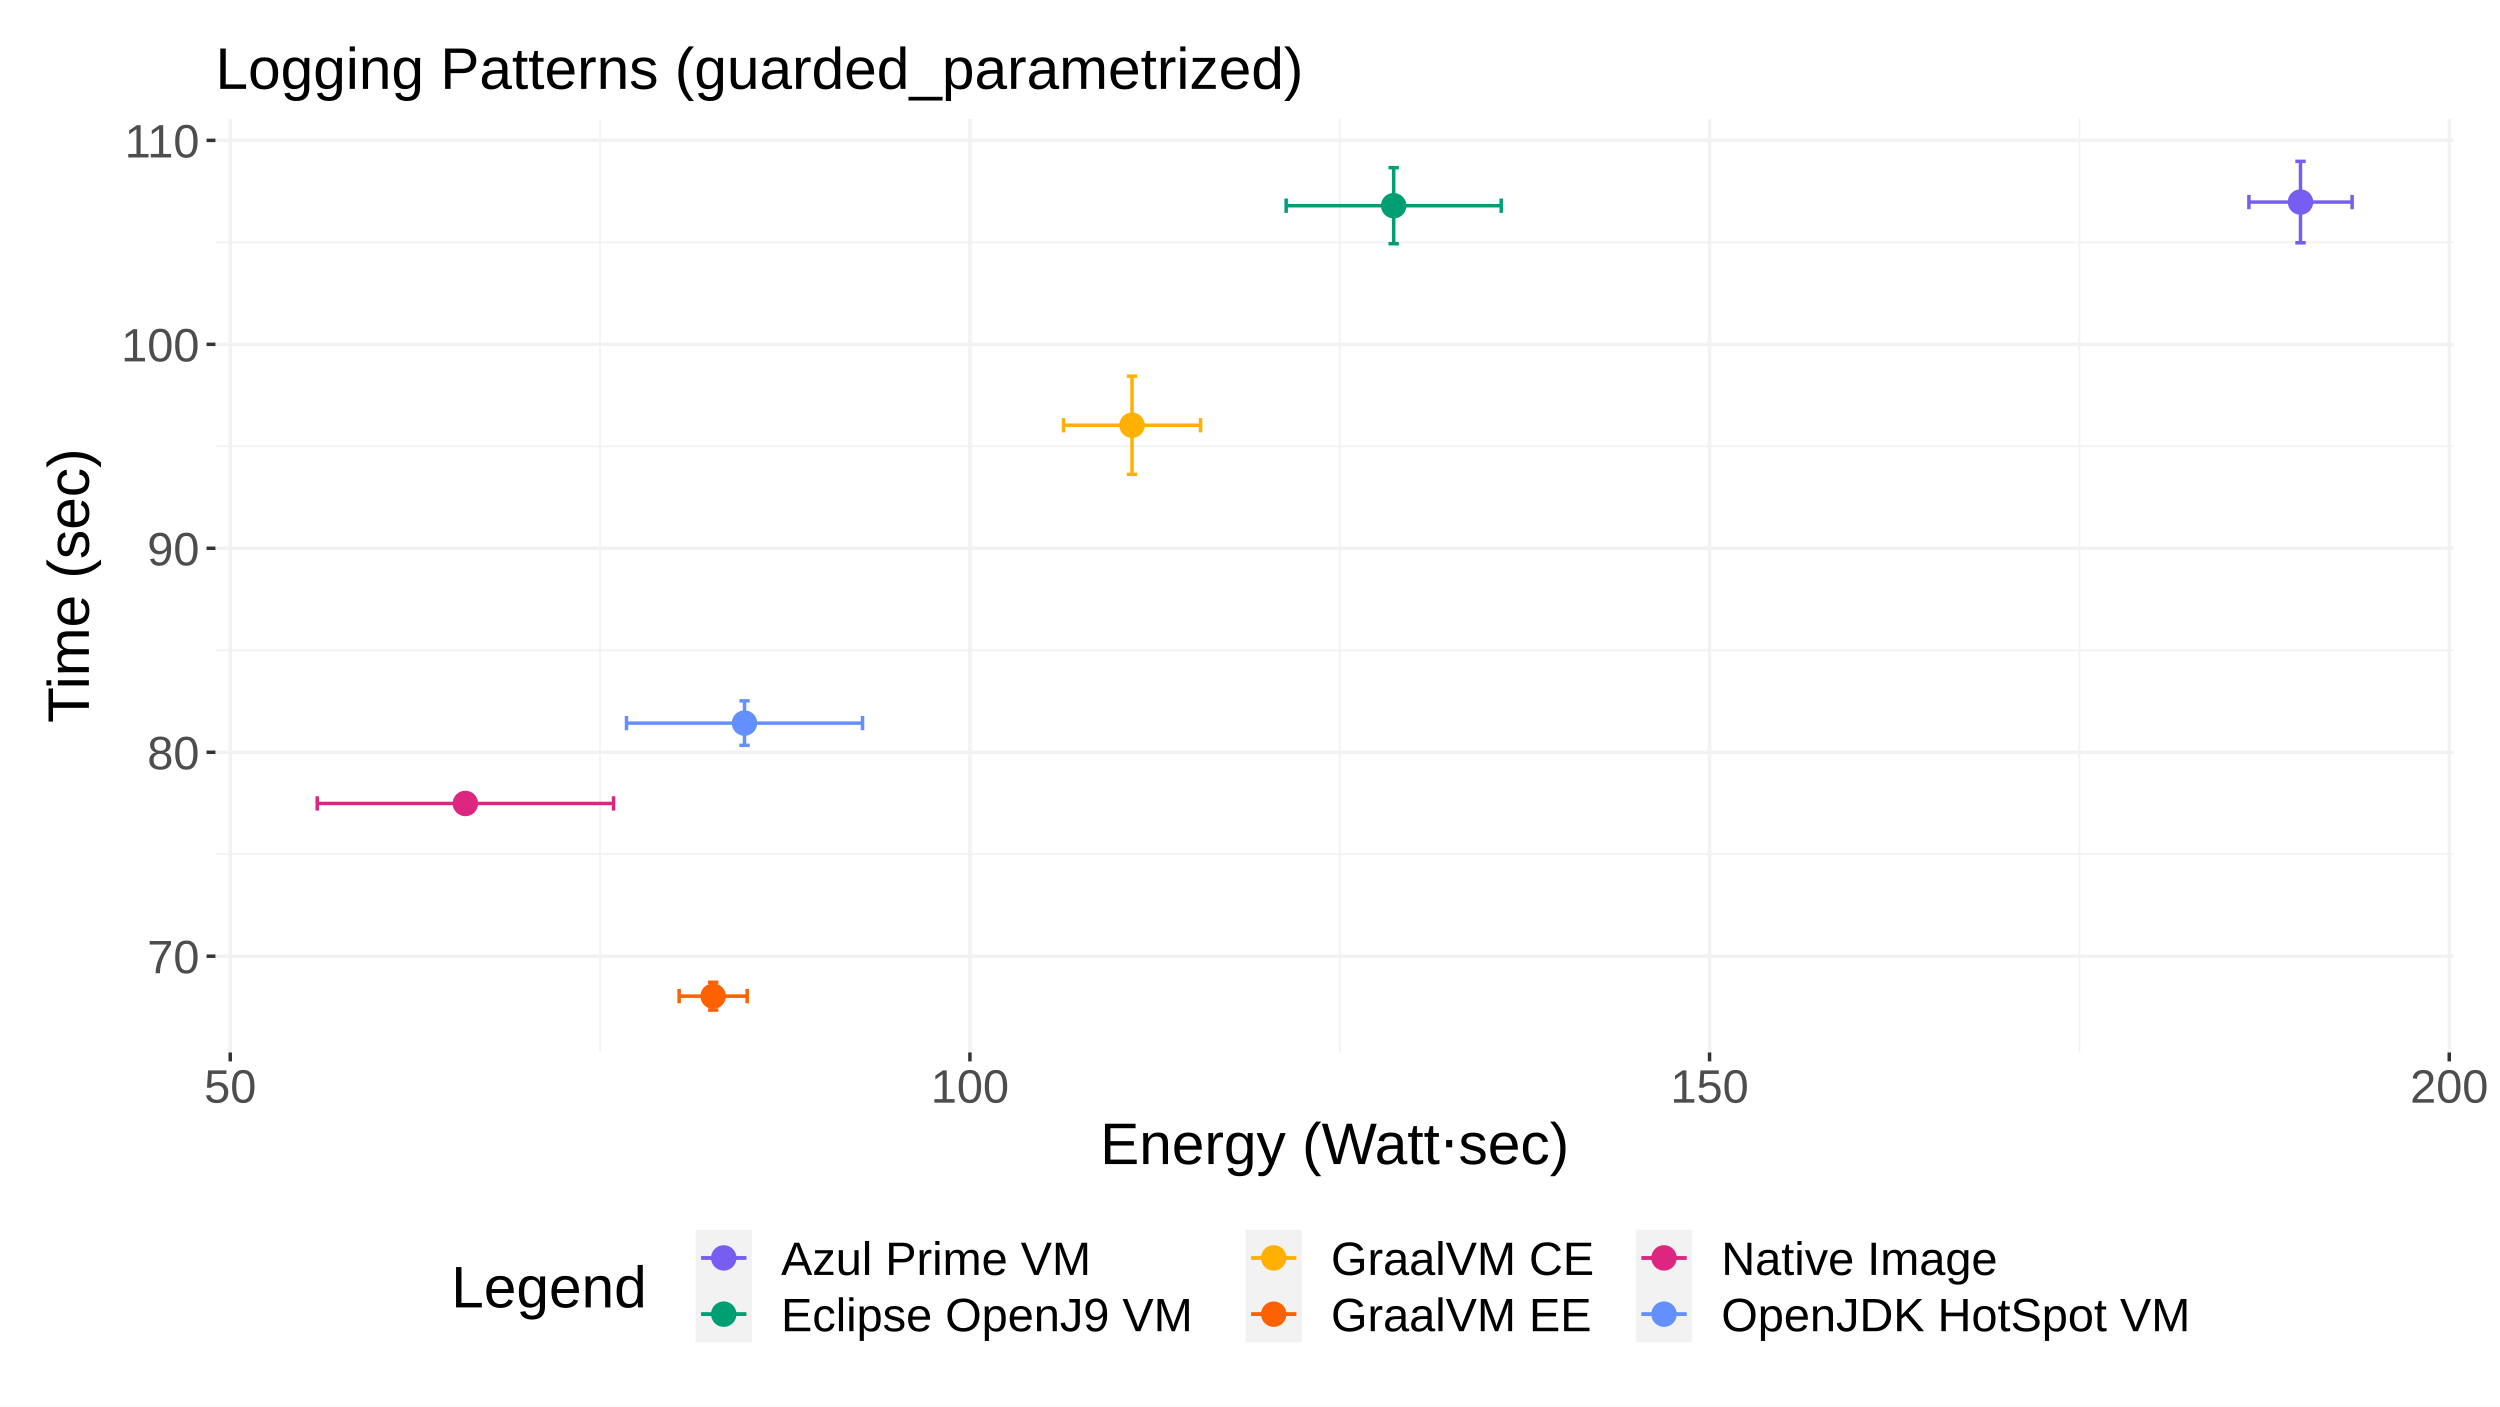
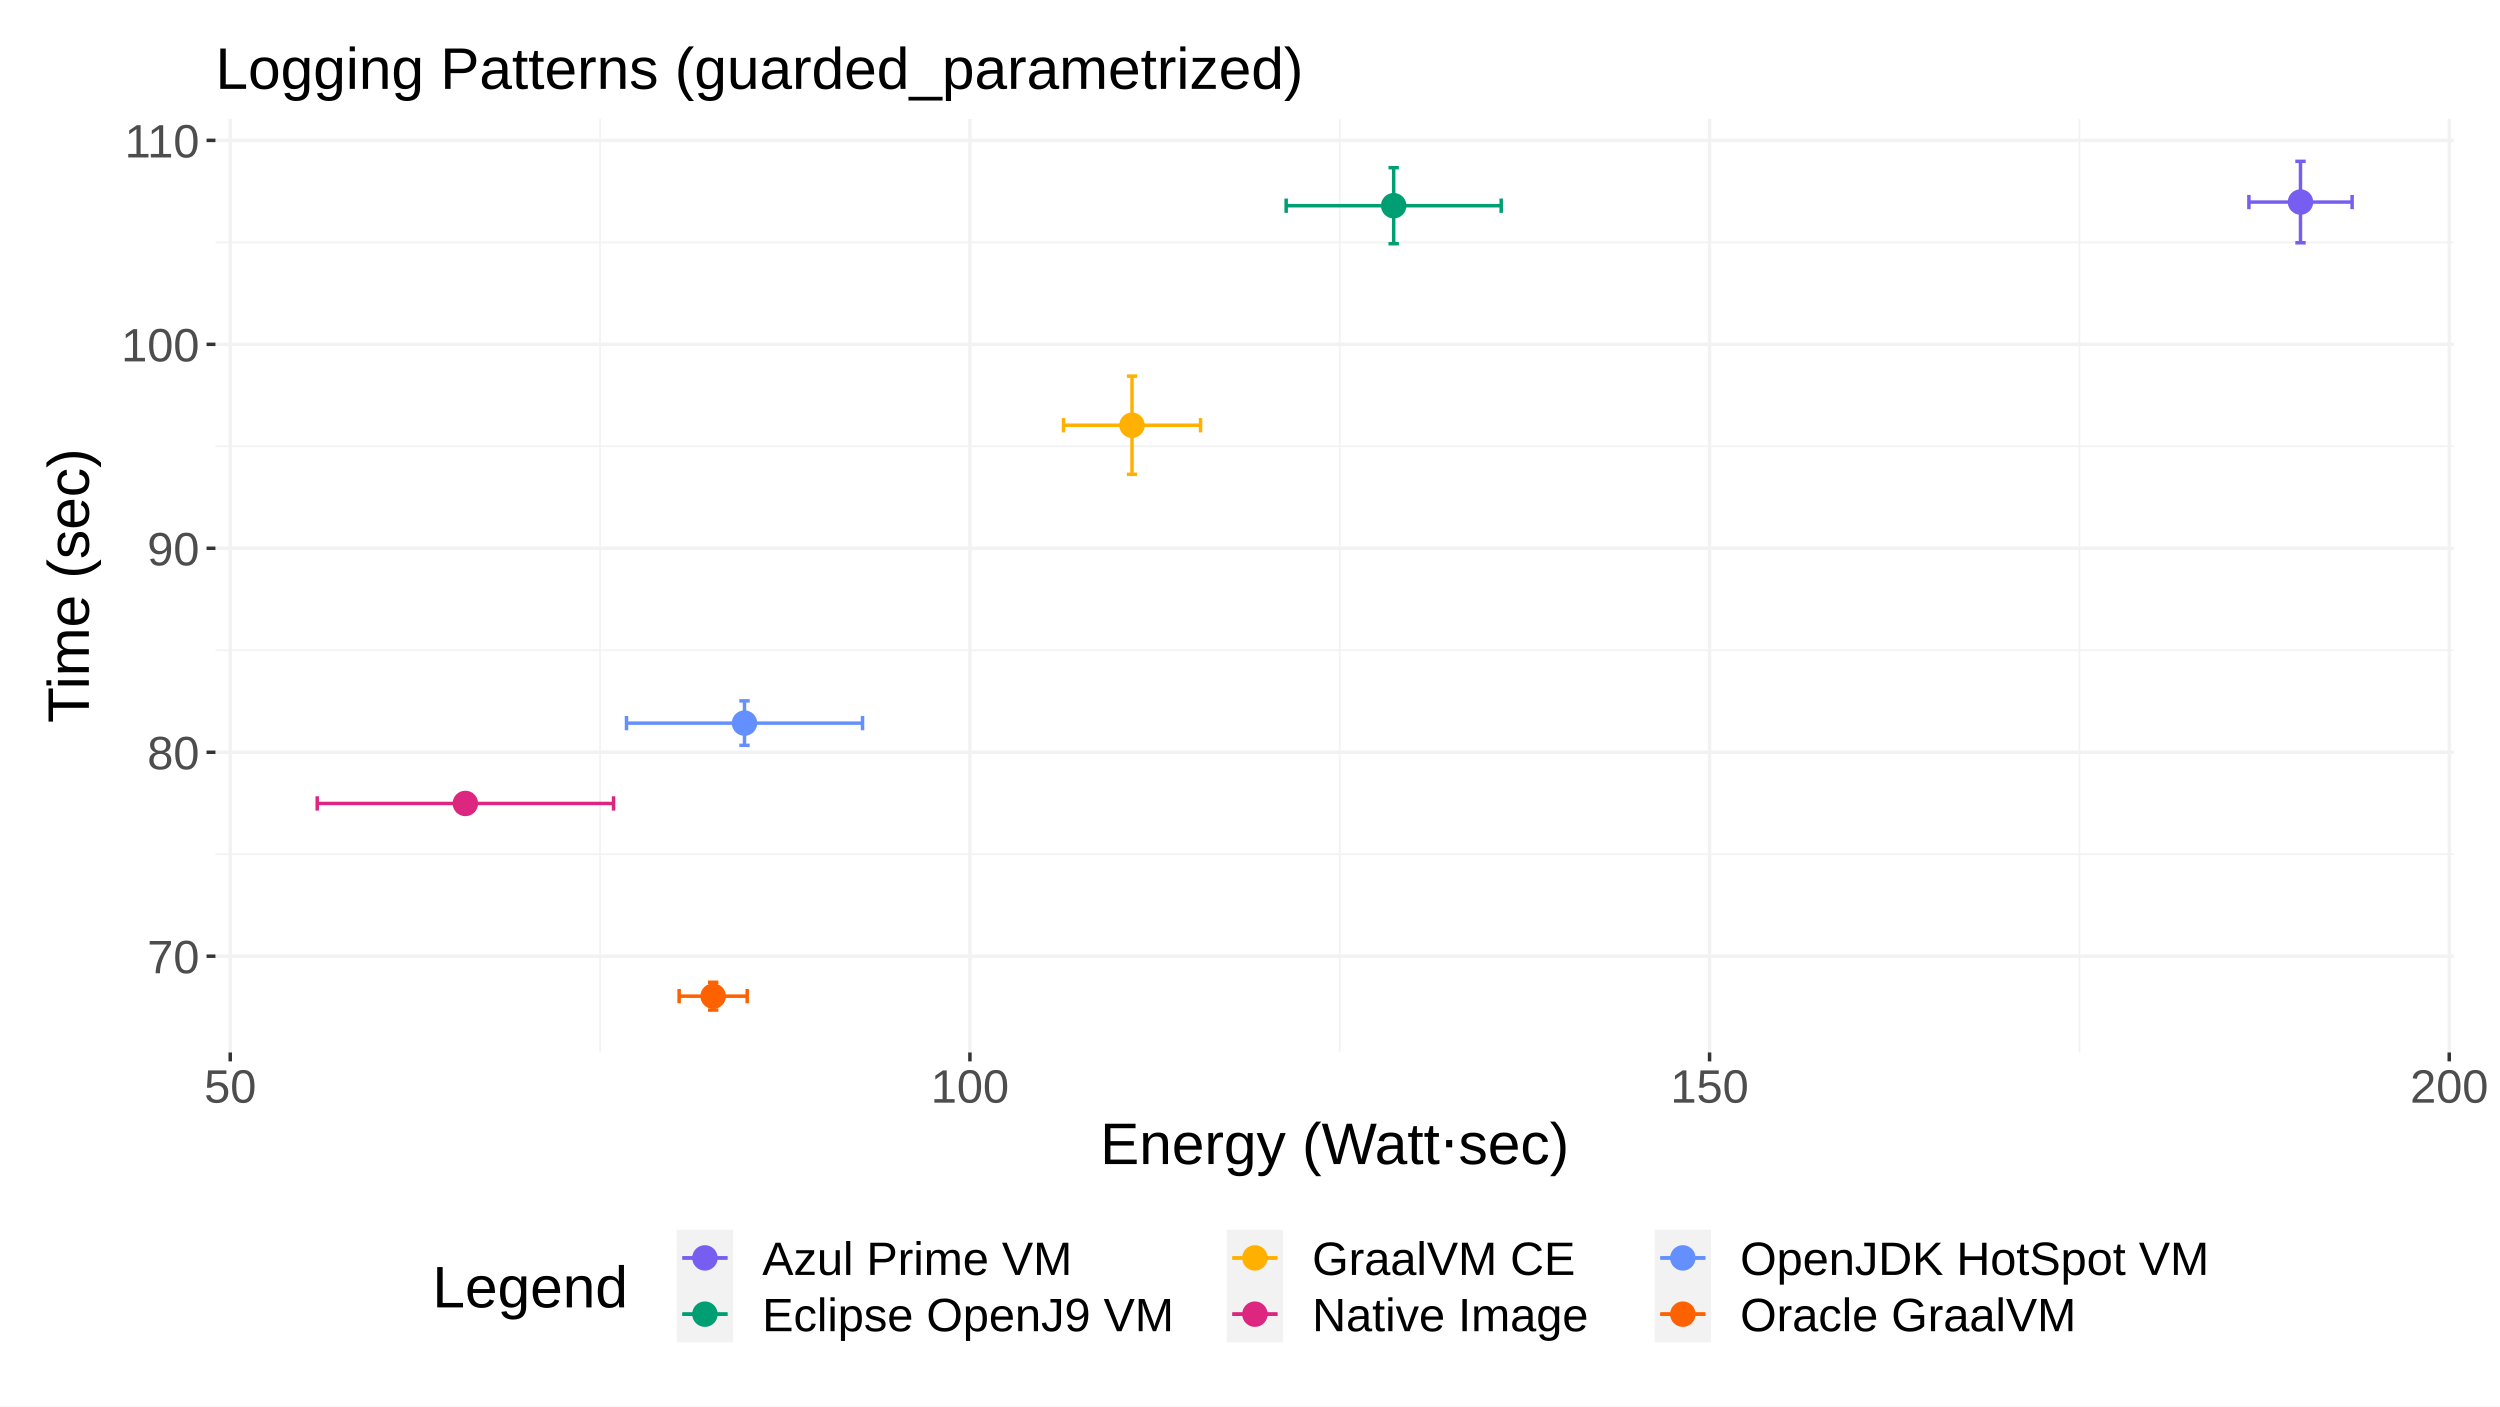
<svg xmlns="http://www.w3.org/2000/svg" class="svglite" width="768.00pt" height="432.00pt" viewBox="0 0 768.00 432.00">
  <defs>
    <style type="text/css">
    .svglite line, .svglite polyline, .svglite polygon, .svglite path, .svglite rect, .svglite circle {
      fill: none;
      stroke: #000000;
      stroke-linecap: round;
      stroke-linejoin: round;
      stroke-miterlimit: 10.00;
    }
    .svglite text {
      white-space: pre;
    }
  </style>
  </defs>
  <rect width="100%" height="100%" style="stroke: none; fill: #FFFFFF;" />
  <defs>
    <clipPath id="cpMC4wMHw3NjguMDB8MC4wMHw0MzIuMDA=">
      <rect x="0.00" y="0.00" width="768.00" height="432.00" />
    </clipPath>
  </defs>
  <g clip-path="url(#cpMC4wMHw3NjguMDB8MC4wMHw0MzIuMDA=)">
    <rect x="0.00" y="0.00" width="768.00" height="432.00" style="stroke-width: 1.07; stroke: #FFFFFF; fill: #FFFFFF;" />
  </g>
  <defs>
    <clipPath id="cpNjYuMTl8NzUzLjgzfDM2LjUyfDMyMy4zMg==">
      <rect x="66.19" y="36.52" width="687.64" height="286.80" />
    </clipPath>
  </defs>
  <g clip-path="url(#cpNjYuMTl8NzUzLjgzfDM2LjUyfDMyMy4zMg==)">
    <rect x="66.19" y="36.52" width="687.64" height="286.80" style="stroke-width: 1.07; stroke: none;" />
    <polyline points="66.19,262.41 753.83,262.41 " style="stroke-width: 0.53; stroke: #F2F2F2; stroke-linecap: butt;" />
    <polyline points="66.19,199.76 753.83,199.76 " style="stroke-width: 0.53; stroke: #F2F2F2; stroke-linecap: butt;" />
    <polyline points="66.19,137.10 753.83,137.10 " style="stroke-width: 0.53; stroke: #F2F2F2; stroke-linecap: butt;" />
    <polyline points="66.19,74.45 753.83,74.45 " style="stroke-width: 0.53; stroke: #F2F2F2; stroke-linecap: butt;" />
    <polyline points="184.34,323.32 184.34,36.52 " style="stroke-width: 0.53; stroke: #F2F2F2; stroke-linecap: butt;" />
    <polyline points="411.57,323.32 411.57,36.52 " style="stroke-width: 0.53; stroke: #F2F2F2; stroke-linecap: butt;" />
    <polyline points="638.80,323.32 638.80,36.52 " style="stroke-width: 0.53; stroke: #F2F2F2; stroke-linecap: butt;" />
    <polyline points="66.19,293.74 753.83,293.74 " style="stroke-width: 1.07; stroke: #F2F2F2; stroke-linecap: butt;" />
    <polyline points="66.19,231.09 753.83,231.09 " style="stroke-width: 1.07; stroke: #F2F2F2; stroke-linecap: butt;" />
    <polyline points="66.19,168.43 753.83,168.43 " style="stroke-width: 1.07; stroke: #F2F2F2; stroke-linecap: butt;" />
    <polyline points="66.19,105.78 753.83,105.78 " style="stroke-width: 1.07; stroke: #F2F2F2; stroke-linecap: butt;" />
    <polyline points="66.19,43.12 753.83,43.12 " style="stroke-width: 1.07; stroke: #F2F2F2; stroke-linecap: butt;" />
    <polyline points="70.73,323.32 70.73,36.52 " style="stroke-width: 1.07; stroke: #F2F2F2; stroke-linecap: butt;" />
    <polyline points="297.96,323.32 297.96,36.52 " style="stroke-width: 1.07; stroke: #F2F2F2; stroke-linecap: butt;" />
    <polyline points="525.18,323.32 525.18,36.52 " style="stroke-width: 1.07; stroke: #F2F2F2; stroke-linecap: butt;" />
    <polyline points="752.41,323.32 752.41,36.52 " style="stroke-width: 1.07; stroke: #F2F2F2; stroke-linecap: butt;" />
    <circle cx="706.71" cy="62.07" r="3.56" style="stroke-width: 0.71; stroke: #785EF0; fill: #785EF0;" />
    <circle cx="428.14" cy="63.19" r="3.56" style="stroke-width: 0.71; stroke: #009E73; fill: #009E73;" />
    <circle cx="347.76" cy="130.63" r="3.56" style="stroke-width: 0.71; stroke: #FFB000; fill: #FFB000;" />
    <circle cx="219.08" cy="306.02" r="3.56" style="stroke-width: 0.71; stroke: #FE6100; fill: #FE6100;" />
    <circle cx="142.96" cy="246.82" r="3.56" style="stroke-width: 0.71; stroke: #DC267F; fill: #DC267F;" />
    <circle cx="228.71" cy="222.14" r="3.56" style="stroke-width: 0.71; stroke: #648FFF; fill: #648FFF;" />
    <polyline points="722.57,64.26 722.57,59.88 " style="stroke-width: 1.07; stroke: #785EF0; stroke-linecap: butt;" />
    <polyline points="722.57,62.07 690.86,62.07 " style="stroke-width: 1.07; stroke: #785EF0; stroke-linecap: butt;" />
    <polyline points="690.86,64.26 690.86,59.88 " style="stroke-width: 1.07; stroke: #785EF0; stroke-linecap: butt;" />
    <polyline points="461.17,65.39 461.17,61.00 " style="stroke-width: 1.07; stroke: #009E73; stroke-linecap: butt;" />
    <polyline points="461.17,63.19 395.11,63.19 " style="stroke-width: 1.07; stroke: #009E73; stroke-linecap: butt;" />
    <polyline points="395.11,65.39 395.11,61.00 " style="stroke-width: 1.07; stroke: #009E73; stroke-linecap: butt;" />
    <polyline points="368.81,132.83 368.81,128.44 " style="stroke-width: 1.07; stroke: #FFB000; stroke-linecap: butt;" />
    <polyline points="368.81,130.63 326.71,130.63 " style="stroke-width: 1.07; stroke: #FFB000; stroke-linecap: butt;" />
    <polyline points="326.71,132.83 326.71,128.44 " style="stroke-width: 1.07; stroke: #FFB000; stroke-linecap: butt;" />
    <polyline points="229.54,308.21 229.54,303.83 " style="stroke-width: 1.07; stroke: #FE6100; stroke-linecap: butt;" />
    <polyline points="229.54,306.02 208.63,306.02 " style="stroke-width: 1.07; stroke: #FE6100; stroke-linecap: butt;" />
    <polyline points="208.63,308.21 208.63,303.83 " style="stroke-width: 1.07; stroke: #FE6100; stroke-linecap: butt;" />
    <polyline points="188.48,249.01 188.48,244.62 " style="stroke-width: 1.07; stroke: #DC267F; stroke-linecap: butt;" />
    <polyline points="188.48,246.82 97.45,246.82 " style="stroke-width: 1.07; stroke: #DC267F; stroke-linecap: butt;" />
    <polyline points="97.45,249.01 97.45,244.62 " style="stroke-width: 1.07; stroke: #DC267F; stroke-linecap: butt;" />
    <polyline points="264.97,224.33 264.97,219.95 " style="stroke-width: 1.07; stroke: #648FFF; stroke-linecap: butt;" />
    <polyline points="264.97,222.14 192.46,222.14 " style="stroke-width: 1.07; stroke: #648FFF; stroke-linecap: butt;" />
    <polyline points="192.46,224.33 192.46,219.95 " style="stroke-width: 1.07; stroke: #648FFF; stroke-linecap: butt;" />
    <polyline points="705.12,49.56 708.31,49.56 " style="stroke-width: 1.07; stroke: #785EF0; stroke-linecap: butt;" />
    <polyline points="706.71,49.56 706.71,74.58 " style="stroke-width: 1.07; stroke: #785EF0; stroke-linecap: butt;" />
    <polyline points="705.12,74.58 708.31,74.58 " style="stroke-width: 1.07; stroke: #785EF0; stroke-linecap: butt;" />
    <polyline points="426.55,51.50 429.73,51.50 " style="stroke-width: 1.07; stroke: #009E73; stroke-linecap: butt;" />
    <polyline points="428.14,51.50 428.14,74.88 " style="stroke-width: 1.07; stroke: #009E73; stroke-linecap: butt;" />
    <polyline points="426.55,74.88 429.73,74.88 " style="stroke-width: 1.07; stroke: #009E73; stroke-linecap: butt;" />
    <polyline points="346.17,115.55 349.35,115.55 " style="stroke-width: 1.07; stroke: #FFB000; stroke-linecap: butt;" />
    <polyline points="347.76,115.55 347.76,145.72 " style="stroke-width: 1.07; stroke: #FFB000; stroke-linecap: butt;" />
    <polyline points="346.17,145.72 349.35,145.72 " style="stroke-width: 1.07; stroke: #FFB000; stroke-linecap: butt;" />
    <polyline points="217.49,301.75 220.68,301.75 " style="stroke-width: 1.07; stroke: #FE6100; stroke-linecap: butt;" />
    <polyline points="219.08,301.75 219.08,310.29 " style="stroke-width: 1.07; stroke: #FE6100; stroke-linecap: butt;" />
    <polyline points="217.49,310.29 220.68,310.29 " style="stroke-width: 1.07; stroke: #FE6100; stroke-linecap: butt;" />
    <polyline points="141.37,246.14 144.55,246.14 " style="stroke-width: 1.07; stroke: #DC267F; stroke-linecap: butt;" />
    <polyline points="142.96,246.14 142.96,247.49 " style="stroke-width: 1.07; stroke: #DC267F; stroke-linecap: butt;" />
    <polyline points="141.37,247.49 144.55,247.49 " style="stroke-width: 1.07; stroke: #DC267F; stroke-linecap: butt;" />
    <polyline points="227.12,215.31 230.31,215.31 " style="stroke-width: 1.07; stroke: #648FFF; stroke-linecap: butt;" />
    <polyline points="228.71,215.31 228.71,228.97 " style="stroke-width: 1.07; stroke: #648FFF; stroke-linecap: butt;" />
    <polyline points="227.12,228.97 230.31,228.97 " style="stroke-width: 1.07; stroke: #648FFF; stroke-linecap: butt;" />
  </g>
  <g clip-path="url(#cpMC4wMHw3NjguMDB8MC4wMHw0MzIuMDA=)">
    <text x="61.26" y="298.98" text-anchor="end" style="font-size: 14.40px;fill: #4D4D4D; font-family: &quot;Liberation Sans&quot;;" textLength="18.32px" lengthAdjust="spacingAndGlyphs">70</text>
    <text x="61.26" y="236.33" text-anchor="end" style="font-size: 14.40px;fill: #4D4D4D; font-family: &quot;Liberation Sans&quot;;" textLength="18.32px" lengthAdjust="spacingAndGlyphs">80</text>
    <text x="61.26" y="173.68" text-anchor="end" style="font-size: 14.40px;fill: #4D4D4D; font-family: &quot;Liberation Sans&quot;;" textLength="18.32px" lengthAdjust="spacingAndGlyphs">90</text>
    <text x="61.26" y="111.02" text-anchor="end" style="font-size: 14.40px;fill: #4D4D4D; font-family: &quot;Liberation Sans&quot;;" textLength="27.48px" lengthAdjust="spacingAndGlyphs">100</text>
    <text x="61.26" y="48.37" text-anchor="end" style="font-size: 14.40px;fill: #4D4D4D; font-family: &quot;Liberation Sans&quot;;" textLength="27.48px" lengthAdjust="spacingAndGlyphs">110</text>
    <polyline points="63.45,293.74 66.19,293.74 " style="stroke-width: 1.07; stroke: #333333; stroke-linecap: butt;" />
    <polyline points="63.45,231.09 66.19,231.09 " style="stroke-width: 1.07; stroke: #333333; stroke-linecap: butt;" />
    <polyline points="63.45,168.43 66.19,168.43 " style="stroke-width: 1.07; stroke: #333333; stroke-linecap: butt;" />
    <polyline points="63.45,105.78 66.19,105.78 " style="stroke-width: 1.07; stroke: #333333; stroke-linecap: butt;" />
    <polyline points="63.45,43.12 66.19,43.12 " style="stroke-width: 1.07; stroke: #333333; stroke-linecap: butt;" />
    <polyline points="70.73,326.06 70.73,323.32 " style="stroke-width: 1.07; stroke: #333333; stroke-linecap: butt;" />
    <polyline points="297.96,326.06 297.96,323.32 " style="stroke-width: 1.07; stroke: #333333; stroke-linecap: butt;" />
    <polyline points="525.18,326.06 525.18,323.32 " style="stroke-width: 1.07; stroke: #333333; stroke-linecap: butt;" />
    <polyline points="752.41,326.06 752.41,323.32 " style="stroke-width: 1.07; stroke: #333333; stroke-linecap: butt;" />
    <text x="70.73" y="338.74" text-anchor="middle" style="font-size: 14.40px;fill: #4D4D4D; font-family: &quot;Liberation Sans&quot;;" textLength="18.32px" lengthAdjust="spacingAndGlyphs">50</text>
    <text x="297.96" y="338.74" text-anchor="middle" style="font-size: 14.40px;fill: #4D4D4D; font-family: &quot;Liberation Sans&quot;;" textLength="27.48px" lengthAdjust="spacingAndGlyphs">100</text>
    <text x="525.18" y="338.74" text-anchor="middle" style="font-size: 14.40px;fill: #4D4D4D; font-family: &quot;Liberation Sans&quot;;" textLength="27.48px" lengthAdjust="spacingAndGlyphs">150</text>
    <text x="752.41" y="338.74" text-anchor="middle" style="font-size: 14.40px;fill: #4D4D4D; font-family: &quot;Liberation Sans&quot;;" textLength="27.48px" lengthAdjust="spacingAndGlyphs">200</text>
    <text x="410.01" y="357.60" text-anchor="middle" style="font-size: 18.00px; font-family: &quot;Liberation Sans&quot;;" textLength="160.65px" lengthAdjust="spacingAndGlyphs">Energy (Watt⋅sec)</text>
    <text transform="translate(27.30,179.92) rotate(-90)" text-anchor="middle" style="font-size: 18.00px; font-family: &quot;Liberation Sans&quot;;" textLength="94.16px" lengthAdjust="spacingAndGlyphs">Time (sec)</text>
-     <rect x="133.13" y="372.31" width="553.75" height="45.52" style="stroke-width: 1.07; stroke: none; fill: #FFFFFF;" />
-     <text x="138.61" y="401.63" style="font-size: 18.00px; font-family: &quot;Liberation Sans&quot;;" textLength="66.12px" lengthAdjust="spacingAndGlyphs">Legend</text>
-     <rect x="213.70" y="377.79" width="17.28" height="17.28" style="stroke-width: 1.07; stroke: none; fill: #F2F2F2;" />
-     <circle cx="222.34" cy="386.43" r="3.56" style="stroke-width: 0.71; stroke: #785EF0; fill: #785EF0;" />
-     <line x1="215.42" y1="386.43" x2="229.25" y2="386.43" style="stroke-width: 1.07; stroke: #785EF0; stroke-linecap: butt;" />
-     <line x1="215.42" y1="386.43" x2="229.25" y2="386.43" style="stroke-width: 1.07; stroke: #785EF0; stroke-linecap: butt;" />
-     <rect x="213.70" y="395.07" width="17.28" height="17.28" style="stroke-width: 1.07; stroke: none; fill: #F2F2F2;" />
-     <circle cx="222.34" cy="403.71" r="3.56" style="stroke-width: 0.71; stroke: #009E73; fill: #009E73;" />
-     <line x1="215.42" y1="403.71" x2="229.25" y2="403.71" style="stroke-width: 1.07; stroke: #009E73; stroke-linecap: butt;" />
-     <line x1="215.42" y1="403.71" x2="229.25" y2="403.71" style="stroke-width: 1.07; stroke: #009E73; stroke-linecap: butt;" />
-     <rect x="382.65" y="377.79" width="17.28" height="17.28" style="stroke-width: 1.07; stroke: none; fill: #F2F2F2;" />
-     <circle cx="391.29" cy="386.43" r="3.56" style="stroke-width: 0.71; stroke: #FFB000; fill: #FFB000;" />
-     <line x1="384.38" y1="386.43" x2="398.20" y2="386.43" style="stroke-width: 1.07; stroke: #FFB000; stroke-linecap: butt;" />
-     <line x1="384.38" y1="386.43" x2="398.20" y2="386.43" style="stroke-width: 1.07; stroke: #FFB000; stroke-linecap: butt;" />
-     <rect x="382.65" y="395.07" width="17.28" height="17.28" style="stroke-width: 1.07; stroke: none; fill: #F2F2F2;" />
-     <circle cx="391.29" cy="403.71" r="3.56" style="stroke-width: 0.71; stroke: #FE6100; fill: #FE6100;" />
-     <line x1="384.38" y1="403.71" x2="398.20" y2="403.71" style="stroke-width: 1.07; stroke: #FE6100; stroke-linecap: butt;" />
-     <line x1="384.38" y1="403.71" x2="398.20" y2="403.71" style="stroke-width: 1.07; stroke: #FE6100; stroke-linecap: butt;" />
-     <rect x="502.55" y="377.79" width="17.28" height="17.28" style="stroke-width: 1.07; stroke: none; fill: #F2F2F2;" />
-     <circle cx="511.19" cy="386.43" r="3.56" style="stroke-width: 0.71; stroke: #DC267F; fill: #DC267F;" />
-     <line x1="504.28" y1="386.43" x2="518.10" y2="386.43" style="stroke-width: 1.07; stroke: #DC267F; stroke-linecap: butt;" />
-     <line x1="504.28" y1="386.43" x2="518.10" y2="386.43" style="stroke-width: 1.07; stroke: #DC267F; stroke-linecap: butt;" />
-     <rect x="502.55" y="395.07" width="17.28" height="17.28" style="stroke-width: 1.07; stroke: none; fill: #F2F2F2;" />
-     <circle cx="511.19" cy="403.71" r="3.56" style="stroke-width: 0.71; stroke: #648FFF; fill: #648FFF;" />
-     <line x1="504.28" y1="403.71" x2="518.10" y2="403.71" style="stroke-width: 1.07; stroke: #648FFF; stroke-linecap: butt;" />
-     <line x1="504.28" y1="403.71" x2="518.10" y2="403.71" style="stroke-width: 1.07; stroke: #648FFF; stroke-linecap: butt;" />
-     <text x="239.94" y="391.67" style="font-size: 14.40px; font-family: &quot;Liberation Sans&quot;;" textLength="103.13px" lengthAdjust="spacingAndGlyphs">Azul Prime VM</text>
-     <text x="239.94" y="408.95" style="font-size: 14.40px; font-family: &quot;Liberation Sans&quot;;" textLength="133.74px" lengthAdjust="spacingAndGlyphs">Eclipse OpenJ9 VM</text>
-     <text x="408.89" y="391.67" style="font-size: 14.40px; font-family: &quot;Liberation Sans&quot;;" textLength="84.69px" lengthAdjust="spacingAndGlyphs">GraalVM CE</text>
-     <text x="408.89" y="408.95" style="font-size: 14.40px; font-family: &quot;Liberation Sans&quot;;" textLength="83.73px" lengthAdjust="spacingAndGlyphs">GraalVM EE</text>
-     <text x="528.79" y="391.67" style="font-size: 14.40px; font-family: &quot;Liberation Sans&quot;;" textLength="96.25px" lengthAdjust="spacingAndGlyphs">Native Image</text>
-     <text x="528.79" y="408.95" style="font-size: 14.40px; font-family: &quot;Liberation Sans&quot;;" textLength="152.61px" lengthAdjust="spacingAndGlyphs">OpenJDK HotSpot VM</text>
+     <rect x="127.35" y="372.31" width="565.32" height="45.52" style="stroke-width: 1.07; stroke: none; fill: #FFFFFF;" />
+     <text x="132.83" y="401.63" style="font-size: 18.00px; font-family: &quot;Liberation Sans&quot;;" textLength="66.12px" lengthAdjust="spacingAndGlyphs">Legend</text>
+     <rect x="207.91" y="377.79" width="17.28" height="17.28" style="stroke-width: 1.07; stroke: none; fill: #F2F2F2;" />
+     <circle cx="216.55" cy="386.43" r="3.56" style="stroke-width: 0.71; stroke: #785EF0; fill: #785EF0;" />
+     <line x1="209.64" y1="386.43" x2="223.47" y2="386.43" style="stroke-width: 1.07; stroke: #785EF0; stroke-linecap: butt;" />
+     <line x1="209.64" y1="386.43" x2="223.47" y2="386.43" style="stroke-width: 1.07; stroke: #785EF0; stroke-linecap: butt;" />
+     <rect x="207.91" y="395.07" width="17.28" height="17.28" style="stroke-width: 1.07; stroke: none; fill: #F2F2F2;" />
+     <circle cx="216.55" cy="403.71" r="3.56" style="stroke-width: 0.71; stroke: #009E73; fill: #009E73;" />
+     <line x1="209.64" y1="403.71" x2="223.47" y2="403.71" style="stroke-width: 1.07; stroke: #009E73; stroke-linecap: butt;" />
+     <line x1="209.64" y1="403.71" x2="223.47" y2="403.71" style="stroke-width: 1.07; stroke: #009E73; stroke-linecap: butt;" />
+     <rect x="376.87" y="377.79" width="17.28" height="17.28" style="stroke-width: 1.07; stroke: none; fill: #F2F2F2;" />
+     <circle cx="385.51" cy="386.43" r="3.56" style="stroke-width: 0.71; stroke: #FFB000; fill: #FFB000;" />
+     <line x1="378.59" y1="386.43" x2="392.42" y2="386.43" style="stroke-width: 1.07; stroke: #FFB000; stroke-linecap: butt;" />
+     <line x1="378.59" y1="386.43" x2="392.42" y2="386.43" style="stroke-width: 1.07; stroke: #FFB000; stroke-linecap: butt;" />
+     <rect x="376.87" y="395.07" width="17.28" height="17.28" style="stroke-width: 1.07; stroke: none; fill: #F2F2F2;" />
+     <circle cx="385.51" cy="403.71" r="3.56" style="stroke-width: 0.71; stroke: #DC267F; fill: #DC267F;" />
+     <line x1="378.59" y1="403.71" x2="392.42" y2="403.71" style="stroke-width: 1.07; stroke: #DC267F; stroke-linecap: butt;" />
+     <line x1="378.59" y1="403.71" x2="392.42" y2="403.71" style="stroke-width: 1.07; stroke: #DC267F; stroke-linecap: butt;" />
+     <rect x="508.33" y="377.79" width="17.28" height="17.28" style="stroke-width: 1.07; stroke: none; fill: #F2F2F2;" />
+     <circle cx="516.97" cy="386.43" r="3.56" style="stroke-width: 0.71; stroke: #648FFF; fill: #648FFF;" />
+     <line x1="510.06" y1="386.43" x2="523.88" y2="386.43" style="stroke-width: 1.07; stroke: #648FFF; stroke-linecap: butt;" />
+     <line x1="510.06" y1="386.43" x2="523.88" y2="386.43" style="stroke-width: 1.07; stroke: #648FFF; stroke-linecap: butt;" />
+     <rect x="508.33" y="395.07" width="17.28" height="17.28" style="stroke-width: 1.07; stroke: none; fill: #F2F2F2;" />
+     <circle cx="516.97" cy="403.71" r="3.56" style="stroke-width: 0.71; stroke: #FE6100; fill: #FE6100;" />
+     <line x1="510.06" y1="403.71" x2="523.88" y2="403.71" style="stroke-width: 1.07; stroke: #FE6100; stroke-linecap: butt;" />
+     <line x1="510.06" y1="403.71" x2="523.88" y2="403.71" style="stroke-width: 1.07; stroke: #FE6100; stroke-linecap: butt;" />
+     <text x="234.16" y="391.67" style="font-size: 14.40px; font-family: &quot;Liberation Sans&quot;;" textLength="103.13px" lengthAdjust="spacingAndGlyphs">Azul Prime VM</text>
+     <text x="234.16" y="408.95" style="font-size: 14.40px; font-family: &quot;Liberation Sans&quot;;" textLength="133.74px" lengthAdjust="spacingAndGlyphs">Eclipse OpenJ9 VM</text>
+     <text x="403.11" y="391.67" style="font-size: 14.40px; font-family: &quot;Liberation Sans&quot;;" textLength="84.69px" lengthAdjust="spacingAndGlyphs">GraalVM CE</text>
+     <text x="403.11" y="408.95" style="font-size: 14.40px; font-family: &quot;Liberation Sans&quot;;" textLength="96.25px" lengthAdjust="spacingAndGlyphs">Native Image</text>
+     <text x="534.58" y="391.67" style="font-size: 14.40px; font-family: &quot;Liberation Sans&quot;;" textLength="152.61px" lengthAdjust="spacingAndGlyphs">OpenJDK HotSpot VM</text>
+     <text x="534.58" y="408.95" style="font-size: 14.40px; font-family: &quot;Liberation Sans&quot;;" textLength="112.37px" lengthAdjust="spacingAndGlyphs">Oracle GraalVM</text>
    <text x="66.19" y="27.30" style="font-size: 18.00px; font-family: &quot;Liberation Sans&quot;;" textLength="375.81px" lengthAdjust="spacingAndGlyphs">Logging Patterns (guarded_parametrized)</text>
  </g>
</svg>
